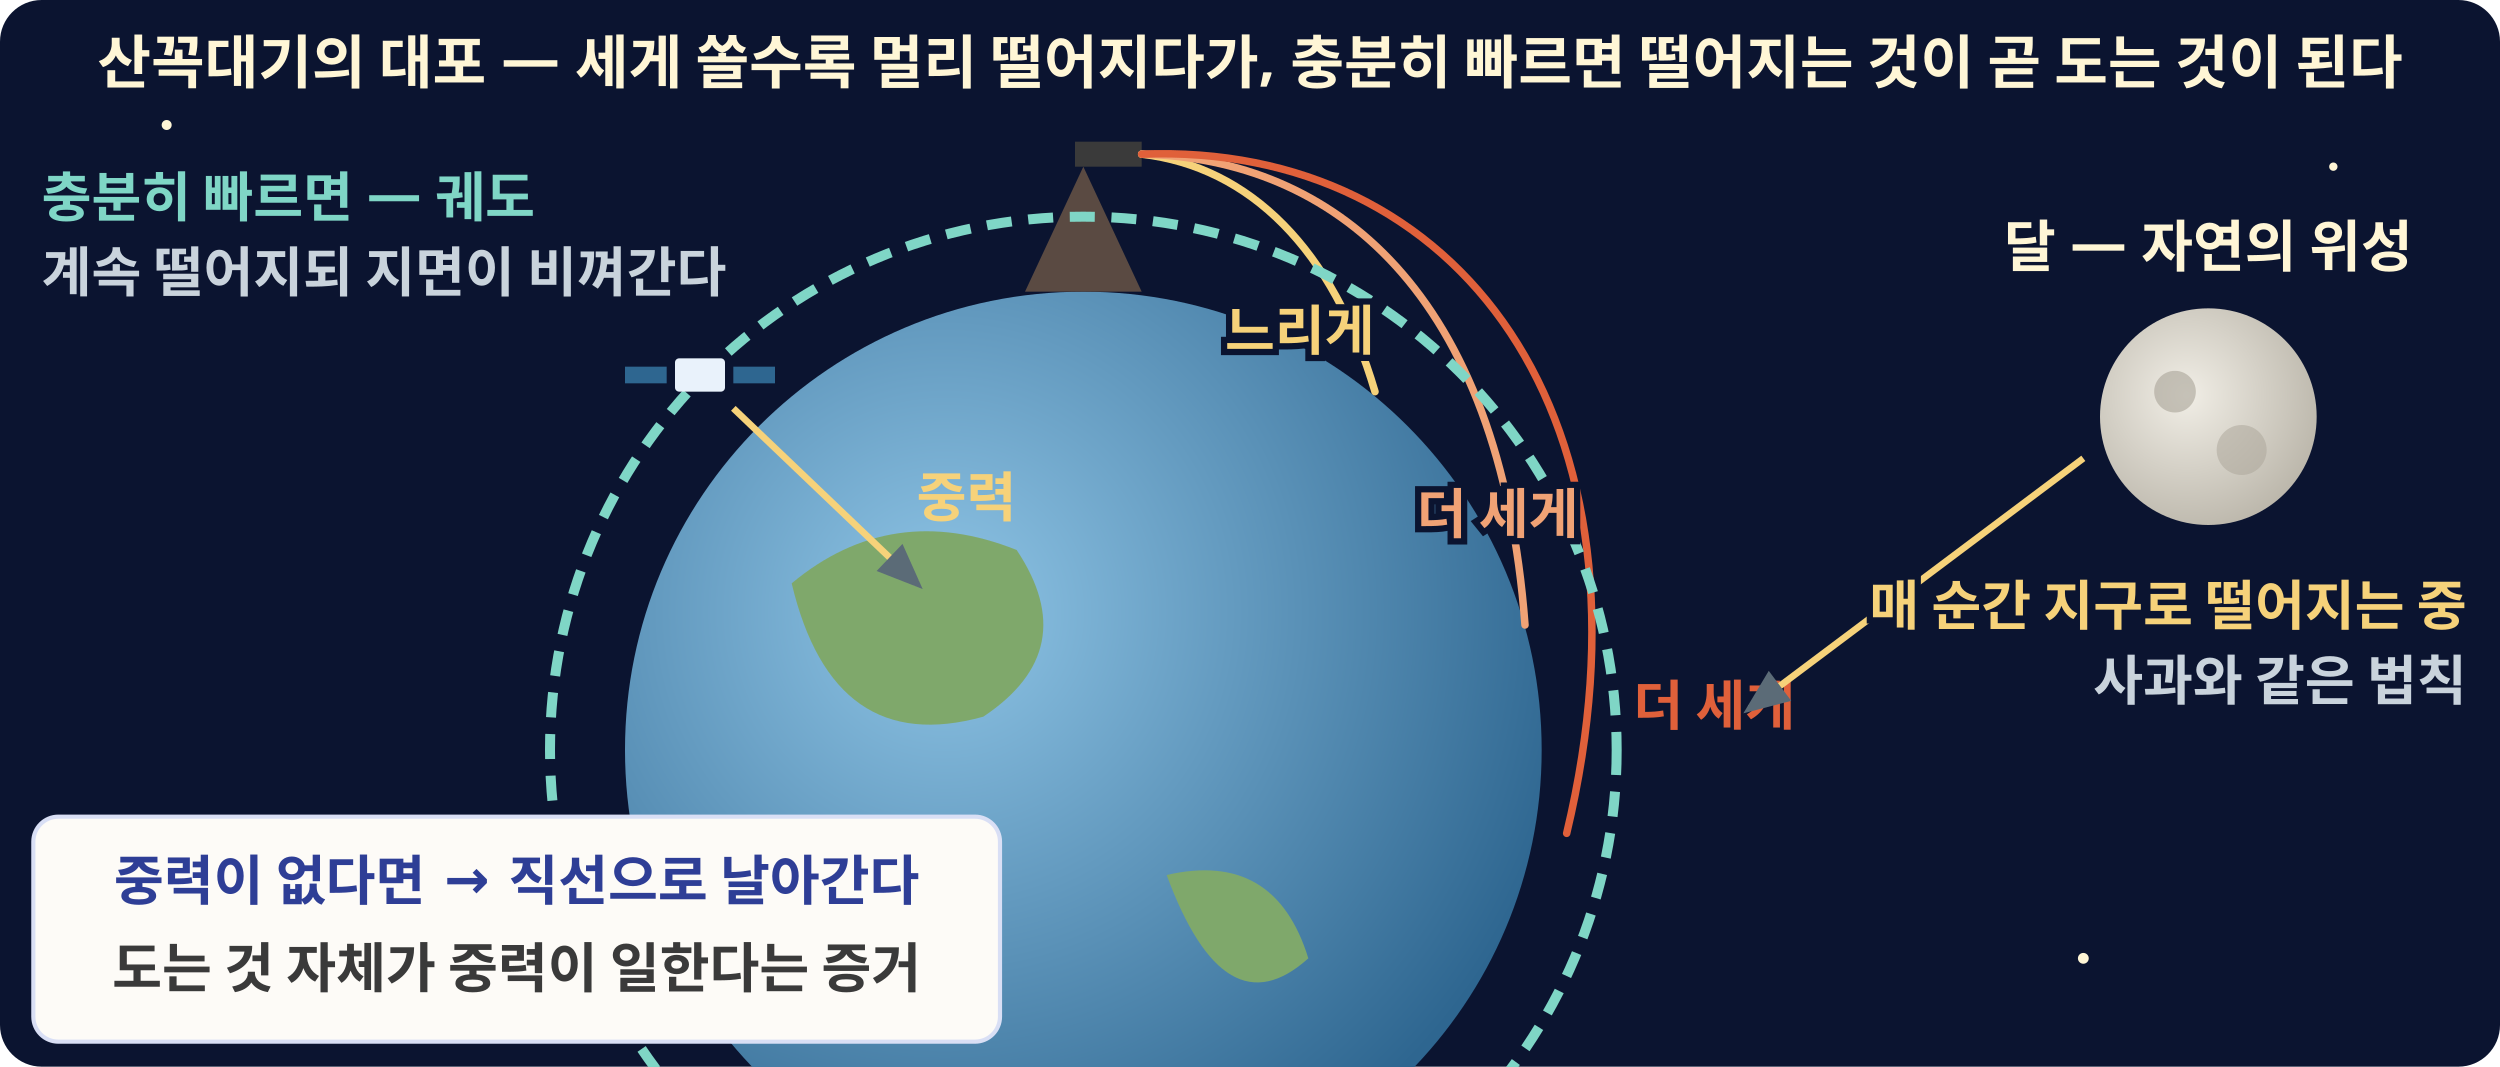
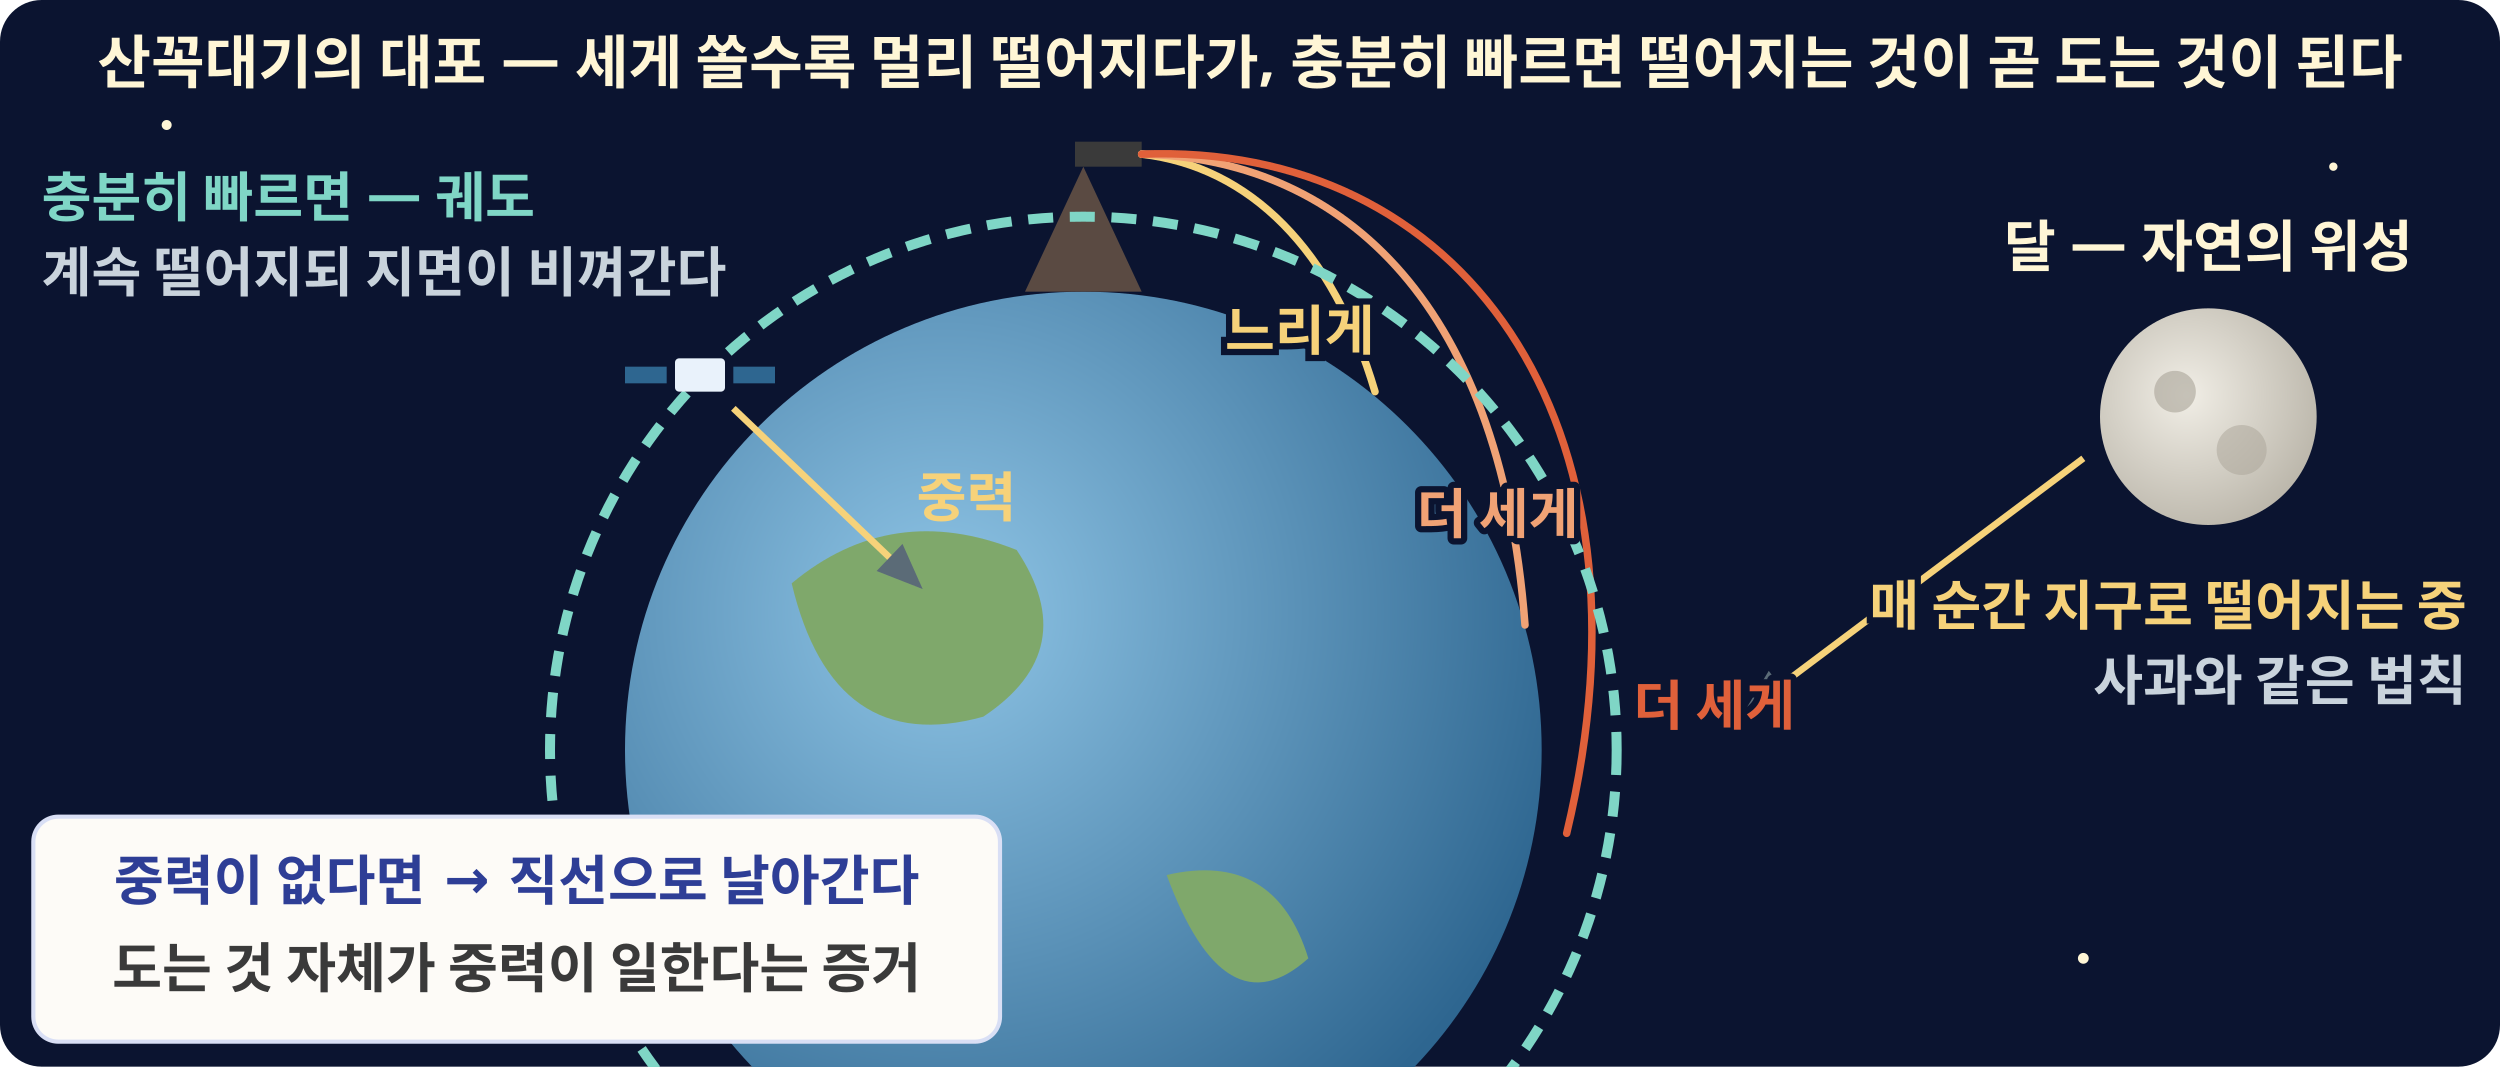
<svg width="600" height="256" viewBox="0 0 600 256" font-family="PC Sans">
  <defs>
    <marker id="axP-1303-04" markerUnits="userSpaceOnUse" markerWidth="11" markerHeight="9" refX="9" refY="4.5" orient="auto">
      <path d="M0,0 L11,4.5 L0,9 Z" fill="#5B6B77" />
    </marker>
  </defs>
  <defs>
    <radialGradient id="y4earth-1303-04" cx="0.35" cy="0.35" r="0.7">
      <stop offset="0" stop-color="#8FC5E6" />
      <stop offset="1" stop-color="#2E6690" />
    </radialGradient>
    <radialGradient id="y4moon-1303-04" cx="0.4" cy="0.4" r="0.7">
      <stop offset="0" stop-color="#F1EEE6" />
      <stop offset="1" stop-color="#B7B2A6" />
    </radialGradient>
  </defs>
  <rect width="600" height="256" rx="10" fill="#0B1430" />
  <g fill="#FFF6D6">
    <circle cx="40" cy="30" r="1.2" />
    <circle cx="560" cy="40" r="1" />
    <circle cx="500" cy="230" r="1.3" />
    <circle cx="90" cy="220" r="1" />
  </g>
  <text x="300" y="20" text-anchor="middle" font-size="14" font-weight="900" fill="#FFF6D6">산꼭대기의 대포 — 세게 쏠수록 멀리 떨어지다가, 충분히 빠르면 떨어지는 것이 곧 도는 것이 된다</text>
  <g transform="translate(260,180)">
    <circle r="110" fill="url(#y4earth-1303-04)" />
    <path d="M-70,-40 q24,-20 54,-8 q16,24 -8,40 q-36,10 -46,-32 z M20,30 q26,-6 34,20 q-20,18 -34,-20 z" fill="#7FA86B" />
    <path d="M-14,-110 L0,-140 L14,-110 Z" fill="#5A4A42" />
    <rect x="-2" y="-146" width="16" height="6" fill="#3A3A3A" />
    <g fill="none" stroke-width="1.8" stroke-linecap="round">
      <path d="M14,-143 C40,-140 60,-120 70,-86" stroke="#F6D27A" />
      <path d="M14,-143 C60,-142 100,-110 106,-30" stroke="#F0A275" />
      <path d="M14,-143 C90,-146 140,-80 116,20" stroke="#E0603A" />
    </g>
    <ellipse rx="128" ry="128" fill="none" stroke="#7FD6C6" stroke-width="2.4" stroke-dasharray="6 4" />
    <g transform="translate(-92,-90)">
      <rect x="-6" y="-4" width="12" height="8" rx="1" fill="#E9F2FB" />
      <rect x="-18" y="-2" width="10" height="4" fill="#2E6690" />
      <rect x="8" y="-2" width="10" height="4" fill="#2E6690" />
    </g>
    <g font-size="13" font-weight="900" paint-order="stroke" stroke="#0B1430" stroke-width="3">
      <text x="34" y="-96" fill="#F6D27A">느리게</text>
-       <text x="80" y="-52" fill="#F0A275">더 세게</text>
-       <text x="132" y="-6" fill="#E0603A">더 세게</text>
+       <text x="80" y="-52" fill="#F0A275" stroke="#0B1430" stroke-width="3" stroke-linejoin="round" paint-order="stroke">더 세게</text>
    </g>
    <text x="-250" y="-128" text-anchor="start" font-size="13" font-weight="900" fill="#7FD6C6">충분히 빠르면 — 궤도</text>
    <text x="-250" y="-110" text-anchor="start" font-size="13" font-weight="700" fill="#C9D3DC">계속 떨어지되 지면이 비껴간다</text>
    <path d="M-84,-82 L-40,-40" stroke="#F6D27A" stroke-width="1.6" fill="none" marker-end="url(#axP-1303-04)" />
    <text x="-40" y="-56" font-size="13" font-weight="800" fill="#F6D27A">중력</text>
  </g>
  <g transform="translate(530,100)">
    <circle r="26" fill="url(#y4moon-1303-04)" />
    <circle cx="-8" cy="-6" r="5" fill="#A9A397" opacity="0.6" />
    <circle cx="8" cy="8" r="6" fill="#A9A397" opacity="0.5" />
    <path d="M-30,10 L-110,70" stroke="#F6D27A" stroke-width="1.6" fill="none" marker-end="url(#axP-1303-04)" />
    <text x="0" y="-36" text-anchor="middle" font-size="13.5" font-weight="900" fill="#FFF6D6">달 — 자연의 위성</text>
    <text x="62" y="50" text-anchor="end" font-size="13" font-weight="800" fill="#F6D27A" stroke="#0B1430" stroke-width="3" paint-order="stroke">매 순간 지구로 떨어지는 중</text>
    <text x="62" y="68" text-anchor="end" font-size="13" font-weight="800" fill="#C9D3DC" stroke="#0B1430" stroke-width="3" paint-order="stroke">사과와 같은 법칙</text>
  </g>
  <rect x="8" y="196" width="232" height="54" rx="6" fill="#FDFBF7" stroke="#D9DFF5" />
  <text x="124" y="216" text-anchor="middle" font-size="13" font-weight="900" fill="#2E3E96">중력이 없다면 → 직선으로 날아간다</text>
  <text x="124" y="237" text-anchor="middle" font-size="13" font-weight="700" fill="#3A3A3A">도는 것 자체가 중력이 일한다는 증거</text>
+   <g transform="matrix(1,0,0,1,260,180)" font-size="13" font-weight="900" fill="rgb(224, 96, 58)" text-anchor="start">
+     <text x="132" y="-6" fill="#E0603A" stroke="#0B1430" stroke-width="3" stroke-linejoin="round" paint-order="stroke">더 세게</text>
+   </g>
</svg>
